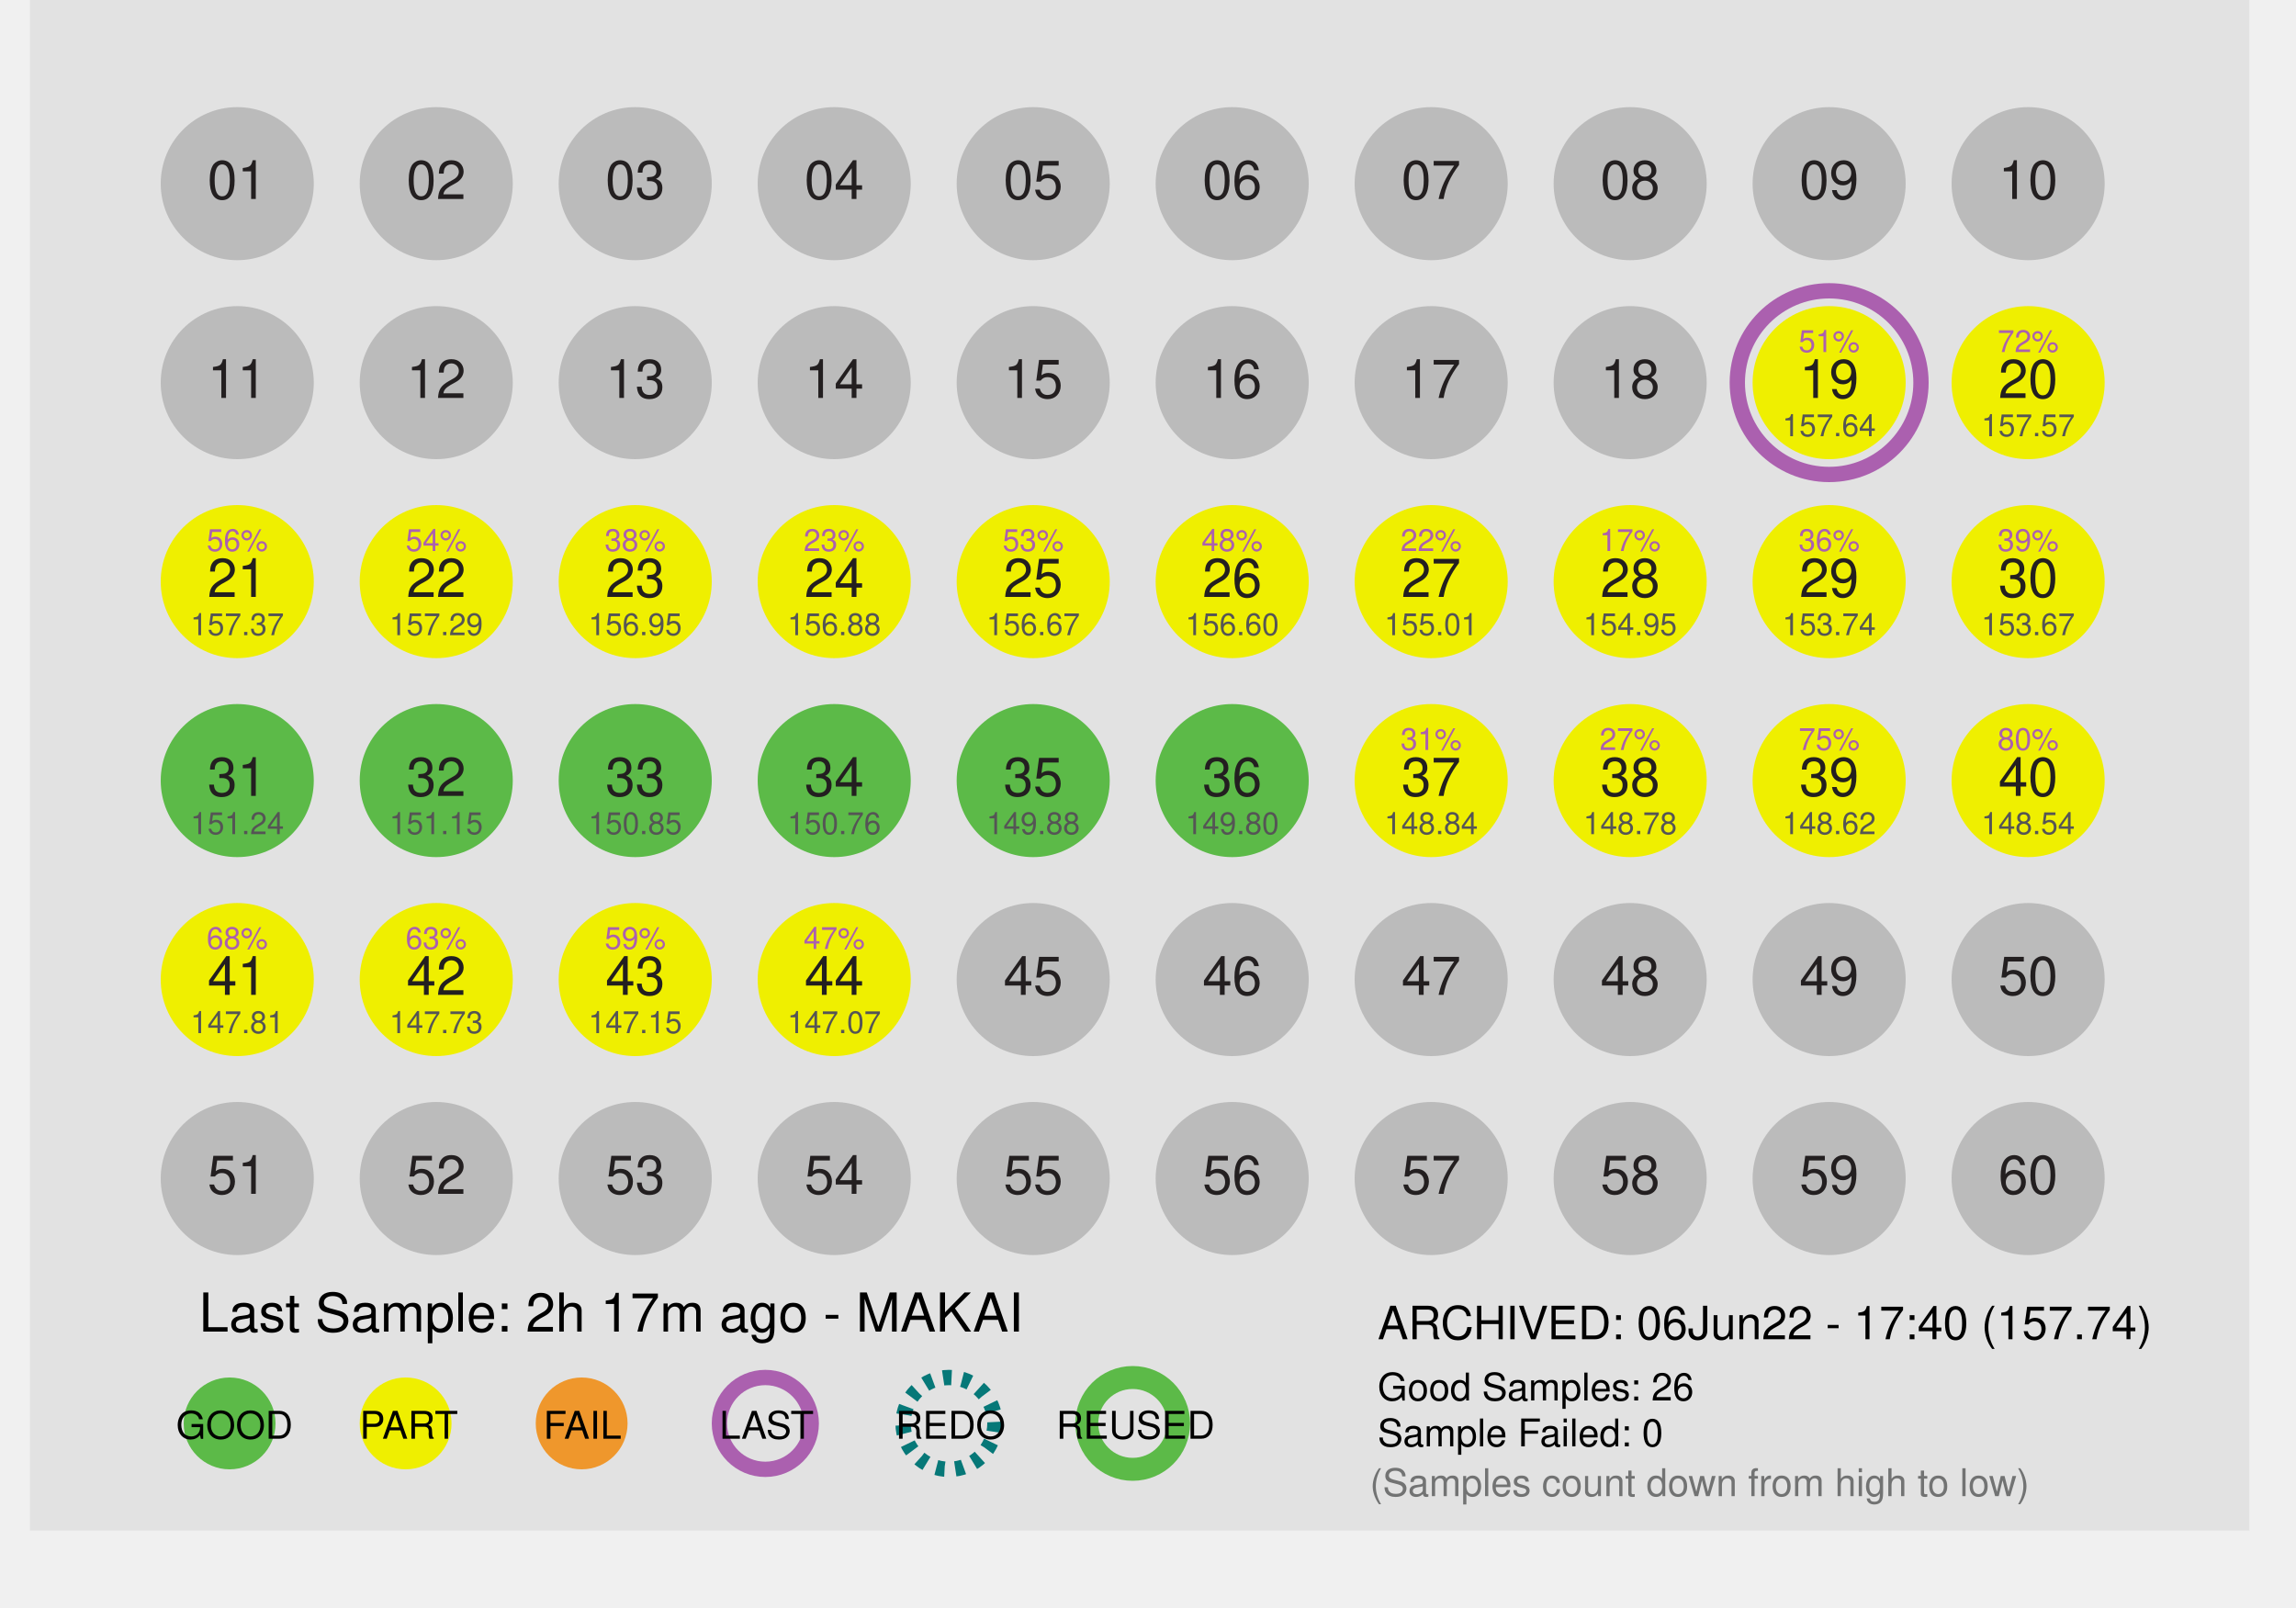
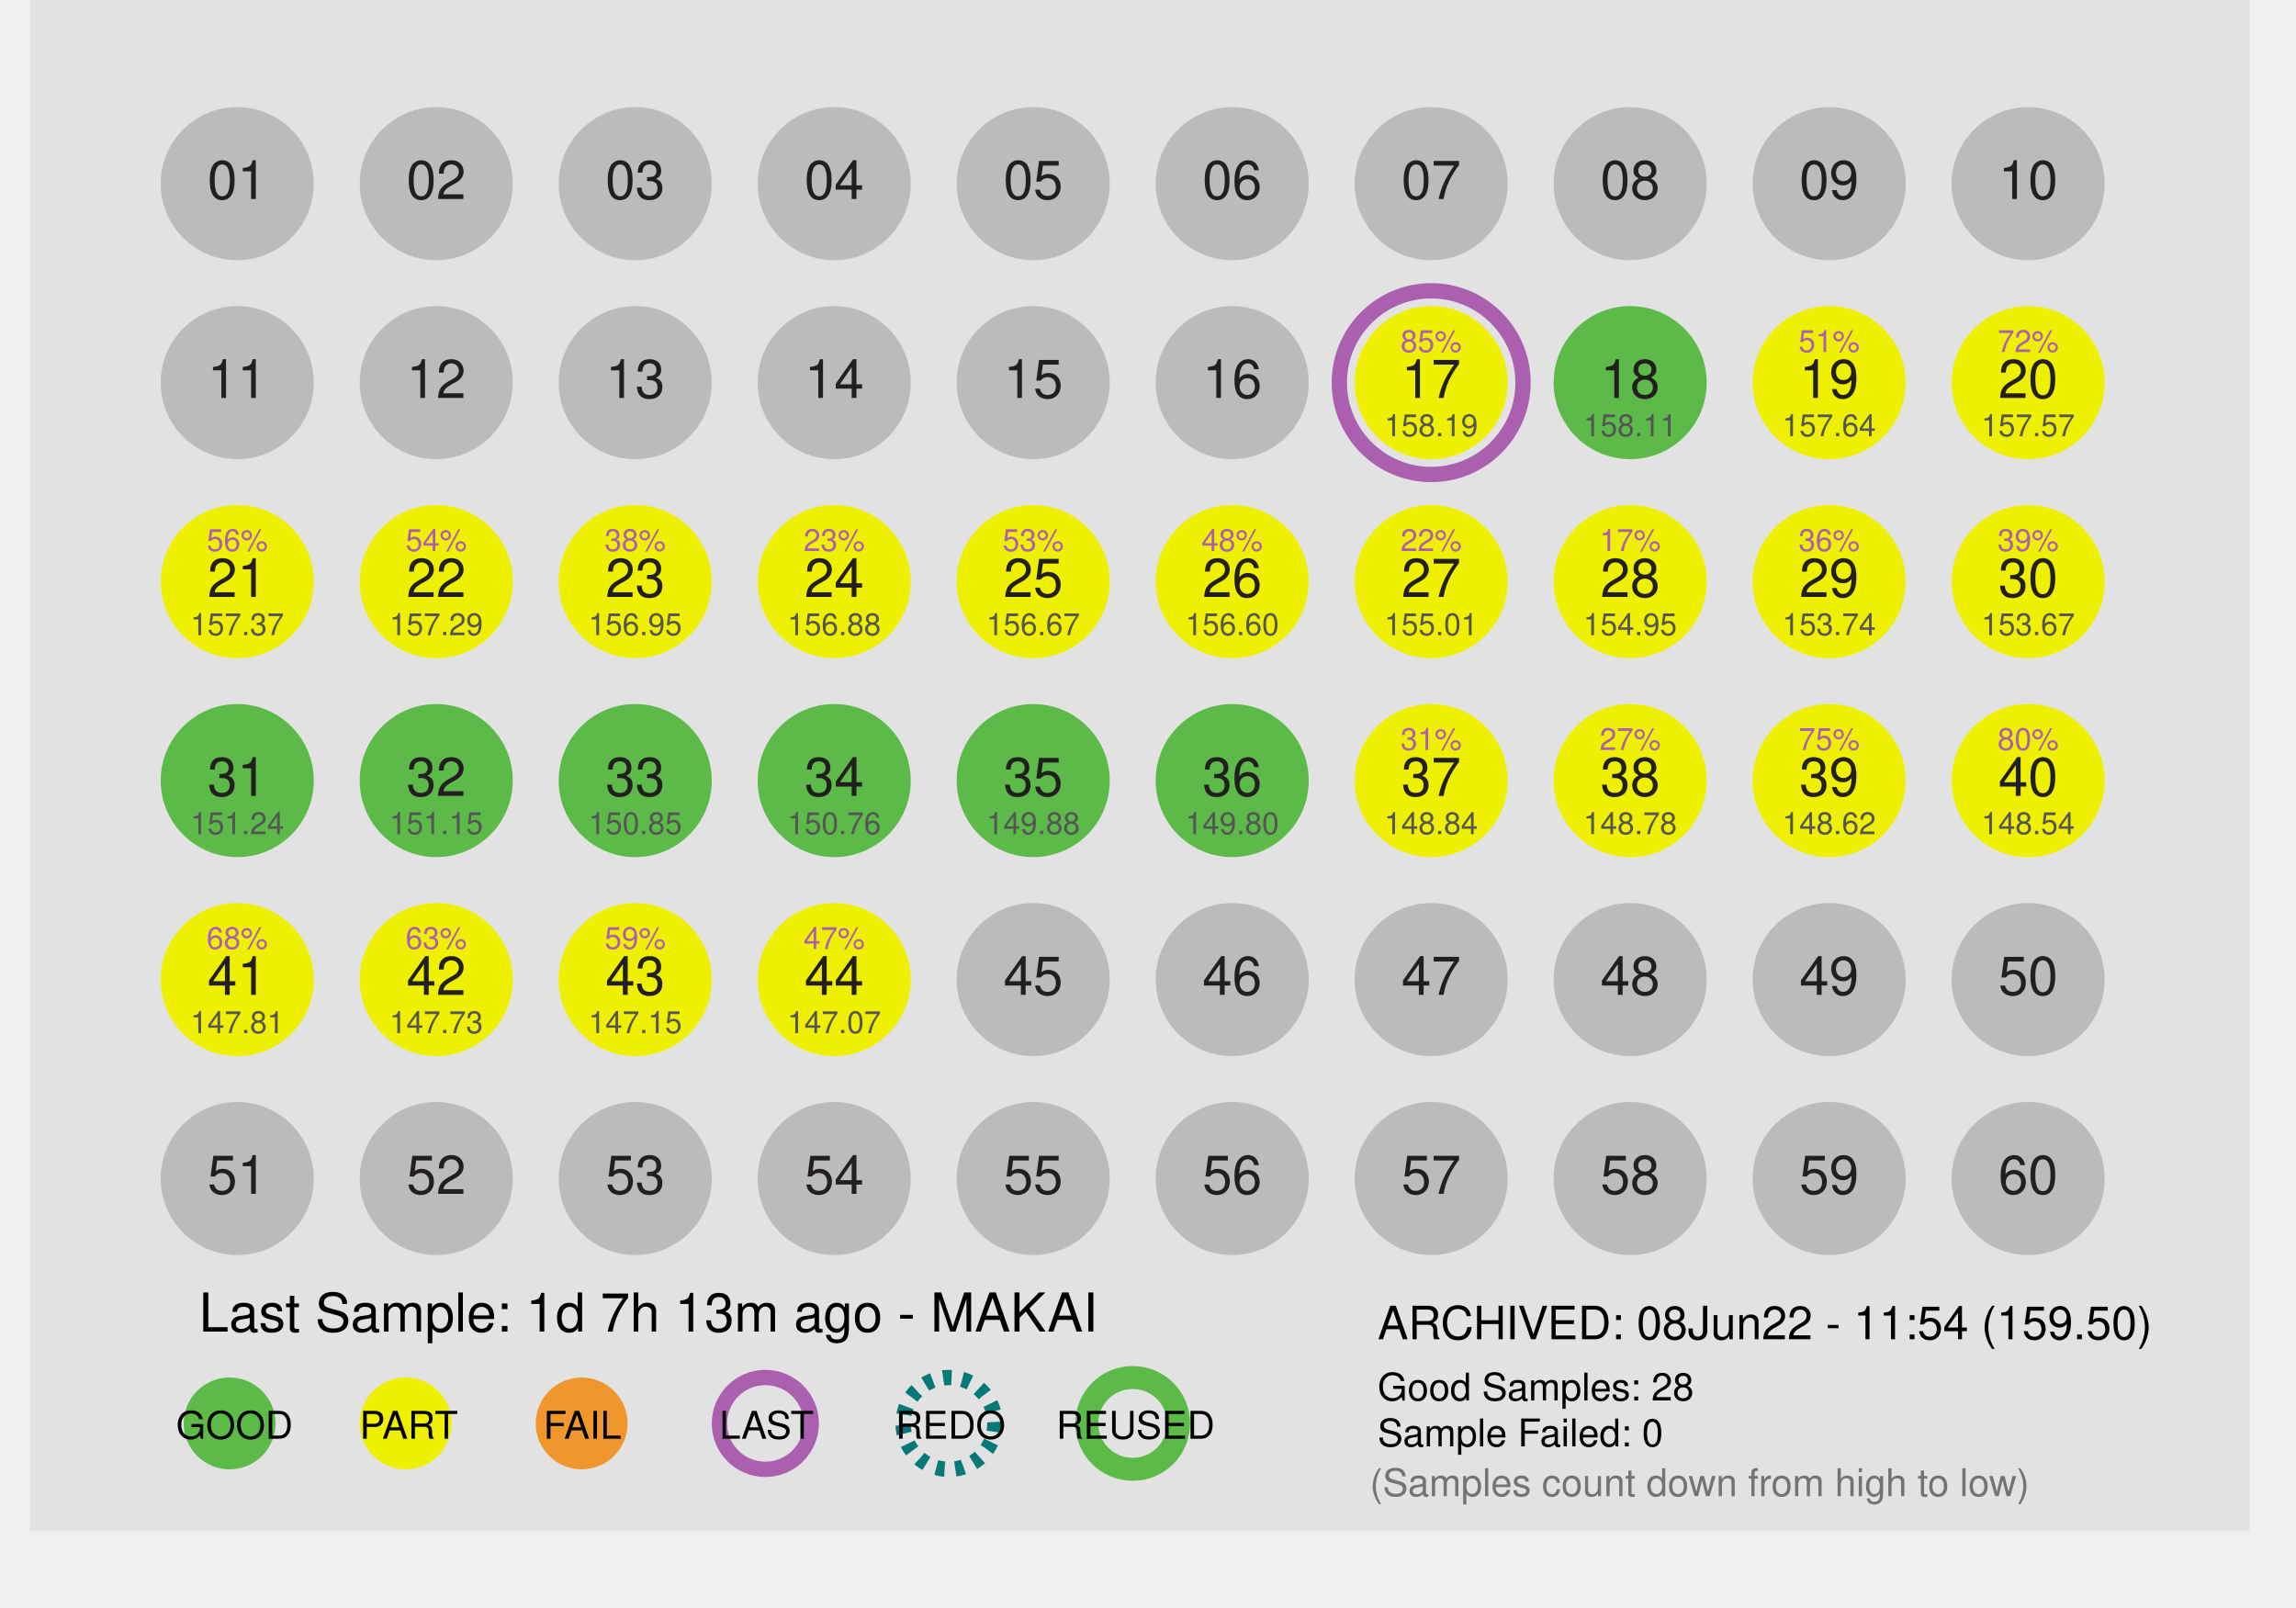
<svg xmlns="http://www.w3.org/2000/svg" id="Layer_1" data-name="Layer 1" x="0px" y="0px" viewBox="0 0 300 210" xml:space="preserve">
  <defs>
    <style>
 .st1 { fill: #dcddde; }
 .st2, .st3 { fill: #fff; }
 .st2 { stroke: #9b509f; }
 .st10, .st2, .st3 { stroke-miterlimit: 10; }
 .st10, .st2 { stroke-width: 2px; }
 .st3 { stroke: #231f20; }
 .st4 { fill: #ef972c; }
 .st5 { fill: #727373; }
 .st6 { fill: #5cba48; }
 .st7, .st8, .st9 { font-size: 7px; }
 .st7, .st8 { fill: #231f20; }
 .te5, .st7, .st9 { font-family: Helvetica; }
 .st8 { font-family: Helvetica-Bold, Helvetica; font-weight: 700; }
 .st9 { fill: #919396; }
 .st10 { fill: none; stroke: #fff; }

 .fill_gray { fill: #bbbbbb; }
 .fill_white { fill: #fff; }
 .stroke_purple { stroke: #ab60af; fill:none; stroke-width: 2px; }
 .stroke_black  { stroke: #000; fill:none; stroke-width: 2px; }
 .stroke_blue  { stroke: #067878; fill:none; stroke-width: 2px; stroke-dasharray:1.1 1.4;}
 .stroke_green  { stroke: #5cba48; fill:none; stroke-width: 3px;}
 .stroke_dash  { stroke-dasharray:1.1 1.4;}
 .stroke_2px { stroke-width: 2px; }
 .stroke_white { fill: none; stroke: #fff; }
 .stroke_none {stroke: none; fill:none};
 .stroke_darkGray { stroke: #231f20; fill: none; stroke-width: 2px;}
 .fill_orange { fill: #ef972c; }
 .fill_yellow { fill: #efef00; }
 .fill_lightgray { fill: #e2e2e2; }
 .thick_orange     { stroke-width:4px; fill:none; stroke: #ef972c; }
 .thick_yellow     { stroke-width:4px; fill:none; stroke: #f7ca0b; }
 .thick_gray       { stroke-width:4px; fill:none; stroke: #bbbbbb; }
 .thick_green      { stroke-width:4px; fill:none; stroke: #5cba48; }
 .fill_green { fill: #5cba48; }
 .font_size4 { font-size: 4px; }
 .font_size5 { font-size: 5px; }
 .font_size6 { font-size: 6px; }
 .font_size7 { font-size: 7px; }
 .font_size9 { font-size: 9px; }
 .fill_red {fill: #e24466; }
 .fill_purple {fill:#ab60af;}
 .fill_darkgray { fill: #555555; }
 .font_helv { font-family: Helvetica; }
 .font_helvBold { font-family: Helvetica-Bold, Helvetica; font-weight: 700; }
 .fill_lightergray { fill: #919396; }
    </style>
  </defs>
  <rect class="fill_lightgray" x="3.91" width="290" height="200" />
  <circle desc="c_big_01" class="stroke_none" cx="31" cy="24" r="12" />
  <circle desc="c_big_02" class="stroke_none" cx="57" cy="24" r="12" />
  <circle desc="c_big_03" class="stroke_none" cx="83" cy="24" r="12" />
  <circle desc="c_big_04" class="stroke_none" cx="109" cy="24" r="12" />
  <circle desc="c_big_05" class="stroke_none" cx="135" cy="24" r="12" />
  <circle desc="c_big_06" class="stroke_none" cx="161" cy="24" r="12" />
  <circle desc="c_big_07" class="stroke_none" cx="187" cy="24" r="12" />
  <circle desc="c_big_08" class="stroke_none" cx="213" cy="24" r="12" />
  <circle desc="c_big_09" class="stroke_none" cx="239" cy="24" r="12" />
  <circle desc="c_big_10" class="stroke_none" cx="265" cy="24" r="12" />
  <circle desc="c_big_11" class="stroke_none" cx="31" cy="50" r="12" />
  <circle desc="c_big_12" class="stroke_none" cx="57" cy="50" r="12" />
  <circle desc="c_big_13" class="stroke_none" cx="83" cy="50" r="12" />
  <circle desc="c_big_14" class="stroke_none" cx="109" cy="50" r="12" />
  <circle desc="c_big_15" class="stroke_none" cx="135" cy="50" r="12" />
  <circle desc="c_big_16" class="stroke_none" cx="161" cy="50" r="12" />
-   <circle desc="c_big_17" class="stroke_none" cx="187" cy="50" r="12" />
+   <circle desc="c_big_17" class="stroke_purple" cx="187" cy="50" r="12" />
  <circle desc="c_big_18" class="stroke_none" cx="213" cy="50" r="12" />
-   <circle desc="c_big_19" class="stroke_purple" cx="239" cy="50" r="12" />
+   <circle desc="c_big_19" class="stroke_none" cx="239" cy="50" r="12" />
  <circle desc="c_big_20" class="stroke_none" cx="265" cy="50" r="12" />
  <circle desc="c_big_21" class="stroke_none" cx="31" cy="76" r="12" />
  <circle desc="c_big_22" class="stroke_none" cx="57" cy="76" r="12" />
  <circle desc="c_big_23" class="stroke_none" cx="83" cy="76" r="12" />
  <circle desc="c_big_24" class="stroke_none" cx="109" cy="76" r="12" />
  <circle desc="c_big_25" class="stroke_none" cx="135" cy="76" r="12" />
  <circle desc="c_big_26" class="stroke_none" cx="161" cy="76" r="12" />
  <circle desc="c_big_27" class="stroke_none" cx="187" cy="76" r="12" />
  <circle desc="c_big_28" class="stroke_none" cx="213" cy="76" r="12" />
  <circle desc="c_big_29" class="stroke_none" cx="239" cy="76" r="12" />
  <circle desc="c_big_30" class="stroke_none" cx="265" cy="76" r="12" />
  <circle desc="c_big_31" class="stroke_none" cx="31" cy="102" r="12" />
  <circle desc="c_big_32" class="stroke_none" cx="57" cy="102" r="12" />
  <circle desc="c_big_33" class="stroke_none" cx="83" cy="102" r="12" />
  <circle desc="c_big_34" class="stroke_none" cx="109" cy="102" r="12" />
  <circle desc="c_big_35" class="stroke_none" cx="135" cy="102" r="12" />
  <circle desc="c_big_36" class="stroke_none" cx="161" cy="102" r="12" />
  <circle desc="c_big_37" class="stroke_none" cx="187" cy="102" r="12" />
  <circle desc="c_big_38" class="stroke_none" cx="213" cy="102" r="12" />
  <circle desc="c_big_39" class="stroke_none" cx="239" cy="102" r="12" />
  <circle desc="c_big_40" class="stroke_none" cx="265" cy="102" r="12" />
  <circle desc="c_big_41" class="stroke_none" cx="31" cy="128" r="12" />
  <circle desc="c_big_42" class="stroke_none" cx="57" cy="128" r="12" />
  <circle desc="c_big_43" class="stroke_none" cx="83" cy="128" r="12" />
  <circle desc="c_big_44" class="stroke_none" cx="109" cy="128" r="12" />
  <circle desc="c_big_45" class="stroke_none" cx="135" cy="128" r="12" />
  <circle desc="c_big_46" class="stroke_none" cx="161" cy="128" r="12" />
  <circle desc="c_big_47" class="stroke_none" cx="187" cy="128" r="12" />
  <circle desc="c_big_48" class="stroke_none" cx="213" cy="128" r="12" />
  <circle desc="c_big_49" class="stroke_none" cx="239" cy="128" r="12" />
  <circle desc="c_big_50" class="stroke_none" cx="265" cy="128" r="12" />
  <circle desc="c_big_51" class="stroke_none" cx="31" cy="154" r="12" />
  <circle desc="c_big_52" class="stroke_none" cx="57" cy="154" r="12" />
  <circle desc="c_big_53" class="stroke_none" cx="83" cy="154" r="12" />
  <circle desc="c_big_54" class="stroke_none" cx="109" cy="154" r="12" />
  <circle desc="c_big_55" class="stroke_none" cx="135" cy="154" r="12" />
  <circle desc="c_big_56" class="stroke_none" cx="161" cy="154" r="12" />
  <circle desc="c_big_57" class="stroke_none" cx="187" cy="154" r="12" />
  <circle desc="c_big_58" class="stroke_none" cx="213" cy="154" r="12" />
  <circle desc="c_big_59" class="stroke_none" cx="239" cy="154" r="12" />
  <circle desc="c_big_60" class="stroke_none" cx="265" cy="154" r="12" />
  <circle desc="c_small_01" class="fill_gray" cx="31" cy="24" r="10" />
  <circle desc="c_small_02" class="fill_gray" cx="57" cy="24" r="10" />
  <circle desc="c_small_03" class="fill_gray" cx="83" cy="24" r="10" />
  <circle desc="c_small_04" class="fill_gray" cx="109" cy="24" r="10" />
  <circle desc="c_small_05" class="fill_gray" cx="135" cy="24" r="10" />
  <circle desc="c_small_06" class="fill_gray" cx="161" cy="24" r="10" />
  <circle desc="c_small_07" class="fill_gray" cx="187" cy="24" r="10" />
  <circle desc="c_small_08" class="fill_gray" cx="213" cy="24" r="10" />
  <circle desc="c_small_09" class="fill_gray" cx="239" cy="24" r="10" />
  <circle desc="c_small_10" class="fill_gray" cx="265" cy="24" r="10" />
  <circle desc="c_small_11" class="fill_gray" cx="31" cy="50" r="10" />
  <circle desc="c_small_12" class="fill_gray" cx="57" cy="50" r="10" />
  <circle desc="c_small_13" class="fill_gray" cx="83" cy="50" r="10" />
  <circle desc="c_small_14" class="fill_gray" cx="109" cy="50" r="10" />
  <circle desc="c_small_15" class="fill_gray" cx="135" cy="50" r="10" />
  <circle desc="c_small_16" class="fill_gray" cx="161" cy="50" r="10" />
-   <circle desc="c_small_17" class="fill_gray" cx="187" cy="50" r="10" />
-   <circle desc="c_small_18" class="fill_gray" cx="213" cy="50" r="10" />
+   <circle desc="c_small_17" class="fill_yellow" cx="187" cy="50" r="10" />
+   <circle desc="c_small_18" class="fill_green" cx="213" cy="50" r="10" />
  <circle desc="c_small_19" class="fill_yellow" cx="239" cy="50" r="10" />
  <circle desc="c_small_20" class="fill_yellow" cx="265" cy="50" r="10" />
  <circle desc="c_small_21" class="fill_yellow" cx="31" cy="76" r="10" />
  <circle desc="c_small_22" class="fill_yellow" cx="57" cy="76" r="10" />
  <circle desc="c_small_23" class="fill_yellow" cx="83" cy="76" r="10" />
  <circle desc="c_small_24" class="fill_yellow" cx="109" cy="76" r="10" />
  <circle desc="c_small_25" class="fill_yellow" cx="135" cy="76" r="10" />
  <circle desc="c_small_26" class="fill_yellow" cx="161" cy="76" r="10" />
  <circle desc="c_small_27" class="fill_yellow" cx="187" cy="76" r="10" />
  <circle desc="c_small_28" class="fill_yellow" cx="213" cy="76" r="10" />
  <circle desc="c_small_29" class="fill_yellow" cx="239" cy="76" r="10" />
  <circle desc="c_small_30" class="fill_yellow" cx="265" cy="76" r="10" />
  <circle desc="c_small_31" class="fill_green" cx="31" cy="102" r="10" />
  <circle desc="c_small_32" class="fill_green" cx="57" cy="102" r="10" />
  <circle desc="c_small_33" class="fill_green" cx="83" cy="102" r="10" />
  <circle desc="c_small_34" class="fill_green" cx="109" cy="102" r="10" />
  <circle desc="c_small_35" class="fill_green" cx="135" cy="102" r="10" />
  <circle desc="c_small_36" class="fill_green" cx="161" cy="102" r="10" />
  <circle desc="c_small_37" class="fill_yellow" cx="187" cy="102" r="10" />
  <circle desc="c_small_38" class="fill_yellow" cx="213" cy="102" r="10" />
  <circle desc="c_small_39" class="fill_yellow" cx="239" cy="102" r="10" />
  <circle desc="c_small_40" class="fill_yellow" cx="265" cy="102" r="10" />
  <circle desc="c_small_41" class="fill_yellow" cx="31" cy="128" r="10" />
  <circle desc="c_small_42" class="fill_yellow" cx="57" cy="128" r="10" />
  <circle desc="c_small_43" class="fill_yellow" cx="83" cy="128" r="10" />
  <circle desc="c_small_44" class="fill_yellow" cx="109" cy="128" r="10" />
  <circle desc="c_small_45" class="fill_gray" cx="135" cy="128" r="10" />
  <circle desc="c_small_46" class="fill_gray" cx="161" cy="128" r="10" />
  <circle desc="c_small_47" class="fill_gray" cx="187" cy="128" r="10" />
  <circle desc="c_small_48" class="fill_gray" cx="213" cy="128" r="10" />
  <circle desc="c_small_49" class="fill_gray" cx="239" cy="128" r="10" />
  <circle desc="c_small_50" class="fill_gray" cx="265" cy="128" r="10" />
  <circle desc="c_small_51" class="fill_gray" cx="31" cy="154" r="10" />
  <circle desc="c_small_52" class="fill_gray" cx="57" cy="154" r="10" />
  <circle desc="c_small_53" class="fill_gray" cx="83" cy="154" r="10" />
  <circle desc="c_small_54" class="fill_gray" cx="109" cy="154" r="10" />
  <circle desc="c_small_55" class="fill_gray" cx="135" cy="154" r="10" />
  <circle desc="c_small_56" class="fill_gray" cx="161" cy="154" r="10" />
  <circle desc="c_small_57" class="fill_gray" cx="187" cy="154" r="10" />
  <circle desc="c_small_58" class="fill_gray" cx="213" cy="154" r="10" />
  <circle desc="c_small_59" class="fill_gray" cx="239" cy="154" r="10" />
  <circle desc="c_small_60" class="fill_gray" cx="265" cy="154" r="10" />
  <text desc="t_label_01" class="st7" text-anchor="middle" transform="translate(31 26)">01</text>
  <text desc="t_label_02" class="st7" text-anchor="middle" transform="translate(57 26)">02</text>
  <text desc="t_label_03" class="st7" text-anchor="middle" transform="translate(83 26)">03</text>
  <text desc="t_label_04" class="st7" text-anchor="middle" transform="translate(109 26)">04</text>
  <text desc="t_label_05" class="st7" text-anchor="middle" transform="translate(135 26)">05</text>
  <text desc="t_label_06" class="st7" text-anchor="middle" transform="translate(161 26)">06</text>
  <text desc="t_label_07" class="st7" text-anchor="middle" transform="translate(187 26)">07</text>
  <text desc="t_label_08" class="st7" text-anchor="middle" transform="translate(213 26)">08</text>
  <text desc="t_label_09" class="st7" text-anchor="middle" transform="translate(239 26)">09</text>
  <text desc="t_label_10" class="st7" text-anchor="middle" transform="translate(265 26)">10</text>
  <text desc="t_label_11" class="st7" text-anchor="middle" transform="translate(31 52)">11</text>
  <text desc="t_label_12" class="st7" text-anchor="middle" transform="translate(57 52)">12</text>
  <text desc="t_label_13" class="st7" text-anchor="middle" transform="translate(83 52)">13</text>
  <text desc="t_label_14" class="st7" text-anchor="middle" transform="translate(109 52)">14</text>
  <text desc="t_label_15" class="st7" text-anchor="middle" transform="translate(135 52)">15</text>
  <text desc="t_label_16" class="st7" text-anchor="middle" transform="translate(161 52)">16</text>
  <text desc="t_label_17" class="st7" text-anchor="middle" transform="translate(187 52)">17</text>
  <text desc="t_label_18" class="st7" text-anchor="middle" transform="translate(213 52)">18</text>
  <text desc="t_label_19" class="st7" text-anchor="middle" transform="translate(239 52)">19</text>
  <text desc="t_label_20" class="st7" text-anchor="middle" transform="translate(265 52)">20</text>
  <text desc="t_label_21" class="st7" text-anchor="middle" transform="translate(31 78)">21</text>
  <text desc="t_label_22" class="st7" text-anchor="middle" transform="translate(57 78)">22</text>
  <text desc="t_label_23" class="st7" text-anchor="middle" transform="translate(83 78)">23</text>
  <text desc="t_label_24" class="st7" text-anchor="middle" transform="translate(109 78)">24</text>
  <text desc="t_label_25" class="st7" text-anchor="middle" transform="translate(135 78)">25</text>
  <text desc="t_label_26" class="st7" text-anchor="middle" transform="translate(161 78)">26</text>
  <text desc="t_label_27" class="st7" text-anchor="middle" transform="translate(187 78)">27</text>
  <text desc="t_label_28" class="st7" text-anchor="middle" transform="translate(213 78)">28</text>
  <text desc="t_label_29" class="st7" text-anchor="middle" transform="translate(239 78)">29</text>
  <text desc="t_label_30" class="st7" text-anchor="middle" transform="translate(265 78)">30</text>
  <text desc="t_label_31" class="st7" text-anchor="middle" transform="translate(31 104)">31</text>
  <text desc="t_label_32" class="st7" text-anchor="middle" transform="translate(57 104)">32</text>
  <text desc="t_label_33" class="st7" text-anchor="middle" transform="translate(83 104)">33</text>
  <text desc="t_label_34" class="st7" text-anchor="middle" transform="translate(109 104)">34</text>
  <text desc="t_label_35" class="st7" text-anchor="middle" transform="translate(135 104)">35</text>
  <text desc="t_label_36" class="st7" text-anchor="middle" transform="translate(161 104)">36</text>
  <text desc="t_label_37" class="st7" text-anchor="middle" transform="translate(187 104)">37</text>
  <text desc="t_label_38" class="st7" text-anchor="middle" transform="translate(213 104)">38</text>
  <text desc="t_label_39" class="st7" text-anchor="middle" transform="translate(239 104)">39</text>
  <text desc="t_label_40" class="st7" text-anchor="middle" transform="translate(265 104)">40</text>
  <text desc="t_label_41" class="st7" text-anchor="middle" transform="translate(31 130)">41</text>
  <text desc="t_label_42" class="st7" text-anchor="middle" transform="translate(57 130)">42</text>
  <text desc="t_label_43" class="st7" text-anchor="middle" transform="translate(83 130)">43</text>
  <text desc="t_label_44" class="st7" text-anchor="middle" transform="translate(109 130)">44</text>
  <text desc="t_label_45" class="st7" text-anchor="middle" transform="translate(135 130)">45</text>
  <text desc="t_label_46" class="st7" text-anchor="middle" transform="translate(161 130)">46</text>
  <text desc="t_label_47" class="st7" text-anchor="middle" transform="translate(187 130)">47</text>
  <text desc="t_label_48" class="st7" text-anchor="middle" transform="translate(213 130)">48</text>
  <text desc="t_label_49" class="st7" text-anchor="middle" transform="translate(239 130)">49</text>
  <text desc="t_label_50" class="st7" text-anchor="middle" transform="translate(265 130)">50</text>
  <text desc="t_label_51" class="st7" text-anchor="middle" transform="translate(31 156)">51</text>
  <text desc="t_label_52" class="st7" text-anchor="middle" transform="translate(57 156)">52</text>
  <text desc="t_label_53" class="st7" text-anchor="middle" transform="translate(83 156)">53</text>
  <text desc="t_label_54" class="st7" text-anchor="middle" transform="translate(109 156)">54</text>
  <text desc="t_label_55" class="st7" text-anchor="middle" transform="translate(135 156)">55</text>
  <text desc="t_label_56" class="st7" text-anchor="middle" transform="translate(161 156)">56</text>
  <text desc="t_label_57" class="st7" text-anchor="middle" transform="translate(187 156)">57</text>
  <text desc="t_label_58" class="st7" text-anchor="middle" transform="translate(213 156)">58</text>
  <text desc="t_label_59" class="st7" text-anchor="middle" transform="translate(239 156)">59</text>
  <text desc="t_label_60" class="st7" text-anchor="middle" transform="translate(265 156)">60</text>
  <text desc="pct_label_01" text-anchor="middle" class="te5 font_size4 fill_purple" transform="translate(31 20)" />
  <text desc="pct_label_02" text-anchor="middle" class="te5 font_size4 fill_purple" transform="translate(57 20)" />
  <text desc="pct_label_03" text-anchor="middle" class="te5 font_size4 fill_purple" transform="translate(83 20)" />
  <text desc="pct_label_04" text-anchor="middle" class="te5 font_size4 fill_purple" transform="translate(109 20)" />
  <text desc="pct_label_05" text-anchor="middle" class="te5 font_size4 fill_purple" transform="translate(135 20)" />
  <text desc="pct_label_06" text-anchor="middle" class="te5 font_size4 fill_purple" transform="translate(161 20)" />
  <text desc="pct_label_07" text-anchor="middle" class="te5 font_size4 fill_purple" transform="translate(187 20)" />
  <text desc="pct_label_08" text-anchor="middle" class="te5 font_size4 fill_purple" transform="translate(213 20)" />
  <text desc="pct_label_09" text-anchor="middle" class="te5 font_size4 fill_purple" transform="translate(239 20)" />
  <text desc="pct_label_10" text-anchor="middle" class="te5 font_size4 fill_purple" transform="translate(265 20)" />
  <text desc="pct_label_11" text-anchor="middle" class="te5 font_size4 fill_purple" transform="translate(31 46)" />
  <text desc="pct_label_12" text-anchor="middle" class="te5 font_size4 fill_purple" transform="translate(57 46)" />
  <text desc="pct_label_13" text-anchor="middle" class="te5 font_size4 fill_purple" transform="translate(83 46)" />
  <text desc="pct_label_14" text-anchor="middle" class="te5 font_size4 fill_purple" transform="translate(109 46)" />
  <text desc="pct_label_15" text-anchor="middle" class="te5 font_size4 fill_purple" transform="translate(135 46)" />
  <text desc="pct_label_16" text-anchor="middle" class="te5 font_size4 fill_purple" transform="translate(161 46)" />
-   <text desc="pct_label_17" text-anchor="middle" class="te5 font_size4 fill_purple" transform="translate(187 46)" />
+   <text desc="pct_label_17" text-anchor="middle" class="te5 font_size4 fill_purple" transform="translate(187 46)">85%</text>
  <text desc="pct_label_18" text-anchor="middle" class="te5 font_size4 fill_purple" transform="translate(213 46)" />
  <text desc="pct_label_19" text-anchor="middle" class="te5 font_size4 fill_purple" transform="translate(239 46)">51%</text>
  <text desc="pct_label_20" text-anchor="middle" class="te5 font_size4 fill_purple" transform="translate(265 46)">72%</text>
  <text desc="pct_label_21" text-anchor="middle" class="te5 font_size4 fill_purple" transform="translate(31 72)">56%</text>
  <text desc="pct_label_22" text-anchor="middle" class="te5 font_size4 fill_purple" transform="translate(57 72)">54%</text>
  <text desc="pct_label_23" text-anchor="middle" class="te5 font_size4 fill_purple" transform="translate(83 72)">38%</text>
  <text desc="pct_label_24" text-anchor="middle" class="te5 font_size4 fill_purple" transform="translate(109 72)">23%</text>
  <text desc="pct_label_25" text-anchor="middle" class="te5 font_size4 fill_purple" transform="translate(135 72)">53%</text>
  <text desc="pct_label_26" text-anchor="middle" class="te5 font_size4 fill_purple" transform="translate(161 72)">48%</text>
  <text desc="pct_label_27" text-anchor="middle" class="te5 font_size4 fill_purple" transform="translate(187 72)">22%</text>
  <text desc="pct_label_28" text-anchor="middle" class="te5 font_size4 fill_purple" transform="translate(213 72)">17%</text>
  <text desc="pct_label_29" text-anchor="middle" class="te5 font_size4 fill_purple" transform="translate(239 72)">36%</text>
  <text desc="pct_label_30" text-anchor="middle" class="te5 font_size4 fill_purple" transform="translate(265 72)">39%</text>
  <text desc="pct_label_31" text-anchor="middle" class="te5 font_size4 fill_purple" transform="translate(31 98)" />
  <text desc="pct_label_32" text-anchor="middle" class="te5 font_size4 fill_purple" transform="translate(57 98)" />
  <text desc="pct_label_33" text-anchor="middle" class="te5 font_size4 fill_purple" transform="translate(83 98)" />
  <text desc="pct_label_34" text-anchor="middle" class="te5 font_size4 fill_purple" transform="translate(109 98)" />
  <text desc="pct_label_35" text-anchor="middle" class="te5 font_size4 fill_purple" transform="translate(135 98)" />
  <text desc="pct_label_36" text-anchor="middle" class="te5 font_size4 fill_purple" transform="translate(161 98)" />
  <text desc="pct_label_37" text-anchor="middle" class="te5 font_size4 fill_purple" transform="translate(187 98)">31%</text>
  <text desc="pct_label_38" text-anchor="middle" class="te5 font_size4 fill_purple" transform="translate(213 98)">27%</text>
  <text desc="pct_label_39" text-anchor="middle" class="te5 font_size4 fill_purple" transform="translate(239 98)">75%</text>
  <text desc="pct_label_40" text-anchor="middle" class="te5 font_size4 fill_purple" transform="translate(265 98)">80%</text>
  <text desc="pct_label_41" text-anchor="middle" class="te5 font_size4 fill_purple" transform="translate(31 124)">68%</text>
  <text desc="pct_label_42" text-anchor="middle" class="te5 font_size4 fill_purple" transform="translate(57 124)">63%</text>
  <text desc="pct_label_43" text-anchor="middle" class="te5 font_size4 fill_purple" transform="translate(83 124)">59%</text>
  <text desc="pct_label_44" text-anchor="middle" class="te5 font_size4 fill_purple" transform="translate(109 124)">47%</text>
  <text desc="pct_label_45" text-anchor="middle" class="te5 font_size4 fill_purple" transform="translate(135 124)" />
  <text desc="pct_label_46" text-anchor="middle" class="te5 font_size4 fill_purple" transform="translate(161 124)" />
  <text desc="pct_label_47" text-anchor="middle" class="te5 font_size4 fill_purple" transform="translate(187 124)" />
  <text desc="pct_label_48" text-anchor="middle" class="te5 font_size4 fill_purple" transform="translate(213 124)" />
  <text desc="pct_label_49" text-anchor="middle" class="te5 font_size4 fill_purple" transform="translate(239 124)" />
  <text desc="pct_label_50" text-anchor="middle" class="te5 font_size4 fill_purple" transform="translate(265 124)" />
  <text desc="pct_label_51" text-anchor="middle" class="te5 font_size4 fill_purple" transform="translate(31 150)" />
  <text desc="pct_label_52" text-anchor="middle" class="te5 font_size4 fill_purple" transform="translate(57 150)" />
  <text desc="pct_label_53" text-anchor="middle" class="te5 font_size4 fill_purple" transform="translate(83 150)" />
  <text desc="pct_label_54" text-anchor="middle" class="te5 font_size4 fill_purple" transform="translate(109 150)" />
  <text desc="pct_label_55" text-anchor="middle" class="te5 font_size4 fill_purple" transform="translate(135 150)" />
  <text desc="pct_label_56" text-anchor="middle" class="te5 font_size4 fill_purple" transform="translate(161 150)" />
  <text desc="pct_label_57" text-anchor="middle" class="te5 font_size4 fill_purple" transform="translate(187 150)" />
  <text desc="pct_label_58" text-anchor="middle" class="te5 font_size4 fill_purple" transform="translate(213 150)" />
  <text desc="pct_label_59" text-anchor="middle" class="te5 font_size4 fill_purple" transform="translate(239 150)" />
  <text desc="pct_label_60" text-anchor="middle" class="te5 font_size4 fill_purple" transform="translate(265 150)" />
  <text desc="time_label_01" text-anchor="middle" class="te5 font_size4 fill_darkgray" transform="translate(31 31)" />
  <text desc="time_label_02" text-anchor="middle" class="te5 font_size4 fill_darkgray" transform="translate(57 31)" />
  <text desc="time_label_03" text-anchor="middle" class="te5 font_size4 fill_darkgray" transform="translate(83 31)" />
  <text desc="time_label_04" text-anchor="middle" class="te5 font_size4 fill_darkgray" transform="translate(109 31)" />
  <text desc="time_label_05" text-anchor="middle" class="te5 font_size4 fill_darkgray" transform="translate(135 31)" />
  <text desc="time_label_06" text-anchor="middle" class="te5 font_size4 fill_darkgray" transform="translate(161 31)" />
  <text desc="time_label_07" text-anchor="middle" class="te5 font_size4 fill_darkgray" transform="translate(187 31)" />
  <text desc="time_label_08" text-anchor="middle" class="te5 font_size4 fill_darkgray" transform="translate(213 31)" />
  <text desc="time_label_09" text-anchor="middle" class="te5 font_size4 fill_darkgray" transform="translate(239 31)" />
  <text desc="time_label_10" text-anchor="middle" class="te5 font_size4 fill_darkgray" transform="translate(265 31)" />
  <text desc="time_label_11" text-anchor="middle" class="te5 font_size4 fill_darkgray" transform="translate(31 57)" />
  <text desc="time_label_12" text-anchor="middle" class="te5 font_size4 fill_darkgray" transform="translate(57 57)" />
  <text desc="time_label_13" text-anchor="middle" class="te5 font_size4 fill_darkgray" transform="translate(83 57)" />
  <text desc="time_label_14" text-anchor="middle" class="te5 font_size4 fill_darkgray" transform="translate(109 57)" />
  <text desc="time_label_15" text-anchor="middle" class="te5 font_size4 fill_darkgray" transform="translate(135 57)" />
  <text desc="time_label_16" text-anchor="middle" class="te5 font_size4 fill_darkgray" transform="translate(161 57)" />
-   <text desc="time_label_17" text-anchor="middle" class="te5 font_size4 fill_darkgray" transform="translate(187 57)" />
-   <text desc="time_label_18" text-anchor="middle" class="te5 font_size4 fill_darkgray" transform="translate(213 57)" />
+   <text desc="time_label_17" text-anchor="middle" class="te5 font_size4 fill_darkgray" transform="translate(187 57)">158.19</text>
+   <text desc="time_label_18" text-anchor="middle" class="te5 font_size4 fill_darkgray" transform="translate(213 57)">158.11</text>
  <text desc="time_label_19" text-anchor="middle" class="te5 font_size4 fill_darkgray" transform="translate(239 57)">157.64</text>
  <text desc="time_label_20" text-anchor="middle" class="te5 font_size4 fill_darkgray" transform="translate(265 57)">157.57</text>
  <text desc="time_label_21" text-anchor="middle" class="te5 font_size4 fill_darkgray" transform="translate(31 83)">157.37</text>
  <text desc="time_label_22" text-anchor="middle" class="te5 font_size4 fill_darkgray" transform="translate(57 83)">157.29</text>
  <text desc="time_label_23" text-anchor="middle" class="te5 font_size4 fill_darkgray" transform="translate(83 83)">156.95</text>
  <text desc="time_label_24" text-anchor="middle" class="te5 font_size4 fill_darkgray" transform="translate(109 83)">156.88</text>
  <text desc="time_label_25" text-anchor="middle" class="te5 font_size4 fill_darkgray" transform="translate(135 83)">156.67</text>
  <text desc="time_label_26" text-anchor="middle" class="te5 font_size4 fill_darkgray" transform="translate(161 83)">156.60</text>
  <text desc="time_label_27" text-anchor="middle" class="te5 font_size4 fill_darkgray" transform="translate(187 83)">155.01</text>
  <text desc="time_label_28" text-anchor="middle" class="te5 font_size4 fill_darkgray" transform="translate(213 83)">154.95</text>
  <text desc="time_label_29" text-anchor="middle" class="te5 font_size4 fill_darkgray" transform="translate(239 83)">153.74</text>
  <text desc="time_label_30" text-anchor="middle" class="te5 font_size4 fill_darkgray" transform="translate(265 83)">153.67</text>
  <text desc="time_label_31" text-anchor="middle" class="te5 font_size4 fill_darkgray" transform="translate(31 109)">151.24</text>
  <text desc="time_label_32" text-anchor="middle" class="te5 font_size4 fill_darkgray" transform="translate(57 109)">151.15</text>
  <text desc="time_label_33" text-anchor="middle" class="te5 font_size4 fill_darkgray" transform="translate(83 109)">150.85</text>
  <text desc="time_label_34" text-anchor="middle" class="te5 font_size4 fill_darkgray" transform="translate(109 109)">150.76</text>
  <text desc="time_label_35" text-anchor="middle" class="te5 font_size4 fill_darkgray" transform="translate(135 109)">149.88</text>
  <text desc="time_label_36" text-anchor="middle" class="te5 font_size4 fill_darkgray" transform="translate(161 109)">149.80</text>
  <text desc="time_label_37" text-anchor="middle" class="te5 font_size4 fill_darkgray" transform="translate(187 109)">148.84</text>
  <text desc="time_label_38" text-anchor="middle" class="te5 font_size4 fill_darkgray" transform="translate(213 109)">148.78</text>
  <text desc="time_label_39" text-anchor="middle" class="te5 font_size4 fill_darkgray" transform="translate(239 109)">148.62</text>
  <text desc="time_label_40" text-anchor="middle" class="te5 font_size4 fill_darkgray" transform="translate(265 109)">148.54</text>
  <text desc="time_label_41" text-anchor="middle" class="te5 font_size4 fill_darkgray" transform="translate(31 135)">147.81</text>
  <text desc="time_label_42" text-anchor="middle" class="te5 font_size4 fill_darkgray" transform="translate(57 135)">147.73</text>
  <text desc="time_label_43" text-anchor="middle" class="te5 font_size4 fill_darkgray" transform="translate(83 135)">147.15</text>
  <text desc="time_label_44" text-anchor="middle" class="te5 font_size4 fill_darkgray" transform="translate(109 135)">147.07</text>
  <text desc="time_label_45" text-anchor="middle" class="te5 font_size4 fill_darkgray" transform="translate(135 135)" />
  <text desc="time_label_46" text-anchor="middle" class="te5 font_size4 fill_darkgray" transform="translate(161 135)" />
  <text desc="time_label_47" text-anchor="middle" class="te5 font_size4 fill_darkgray" transform="translate(187 135)" />
  <text desc="time_label_48" text-anchor="middle" class="te5 font_size4 fill_darkgray" transform="translate(213 135)" />
  <text desc="time_label_49" text-anchor="middle" class="te5 font_size4 fill_darkgray" transform="translate(239 135)" />
  <text desc="time_label_50" text-anchor="middle" class="te5 font_size4 fill_darkgray" transform="translate(265 135)" />
  <text desc="time_label_51" text-anchor="middle" class="te5 font_size4 fill_darkgray" transform="translate(31 161)" />
  <text desc="time_label_52" text-anchor="middle" class="te5 font_size4 fill_darkgray" transform="translate(57 161)" />
  <text desc="time_label_53" text-anchor="middle" class="te5 font_size4 fill_darkgray" transform="translate(83 161)" />
  <text desc="time_label_54" text-anchor="middle" class="te5 font_size4 fill_darkgray" transform="translate(109 161)" />
  <text desc="time_label_55" text-anchor="middle" class="te5 font_size4 fill_darkgray" transform="translate(135 161)" />
  <text desc="time_label_56" text-anchor="middle" class="te5 font_size4 fill_darkgray" transform="translate(161 161)" />
  <text desc="time_label_57" text-anchor="middle" class="te5 font_size4 fill_darkgray" transform="translate(187 161)" />
  <text desc="time_label_58" text-anchor="middle" class="te5 font_size4 fill_darkgray" transform="translate(213 161)" />
  <text desc="time_label_59" text-anchor="middle" class="te5 font_size4 fill_darkgray" transform="translate(239 161)" />
  <text desc="time_label_60" text-anchor="middle" class="te5 font_size4 fill_darkgray" transform="translate(265 161)" />
-   <text class="font_helv font_size7" transform="translate(26 174)">Last Sample: 2h 17m ago - MAKAI</text>
-   <text class="font_helv font_size6" transform="translate(180 175)">ARCHIVED: 06Jun22 - 17:40 (157.74)</text>
-   <text class="te5 font_size5" transform="translate(180 183)">Good Samples: 26 </text>
+   <text class="font_helv font_size7" transform="translate(26 174)">Last Sample: 1d 7h 13m ago - MAKAI</text>
+   <text class="font_helv font_size6" transform="translate(180 175)">ARCHIVED: 08Jun22 - 11:54 (159.50)</text>
+   <text class="te5 font_size5" transform="translate(180 183)">Good Samples: 28 </text>
  <text class="te5 font_size5" transform="translate(180 189)">Sample Failed: 0</text>
  <text class="te5 st5 font_size5" transform="translate(179 195.5)">(Samples count down from high to low)</text>
  <circle class="fill_green" cx="30" cy="186" r="6" />
  <text class="te5 font_size5" transform="translate(23 188)">GOOD</text>
  <circle class="fill_yellow" cx="53" cy="186" r="6" />
  <text class="te5 font_size5" transform="translate(47 188)">PART</text>
  <circle class="fill_orange" cx="76" cy="186" r="6" />
  <text class="te5 font_size5" transform="translate(71 188)">FAIL</text>
  <circle class="stroke_purple" cx="100" cy="186" r="6" />
  <text class="te5 font_size5" transform="translate(94 188)">LAST</text>
  <circle class="stroke_blue stroke_dash" cx="124" cy="186" r="6" />
  <text class="te5 font_size5" transform="translate(117 188)">REDO</text>
  <circle class="stroke_green" cx="148" cy="186" r="6" />
  <text class="te5 font_size5" transform="translate(138 188)">REUSED</text>
</svg>
